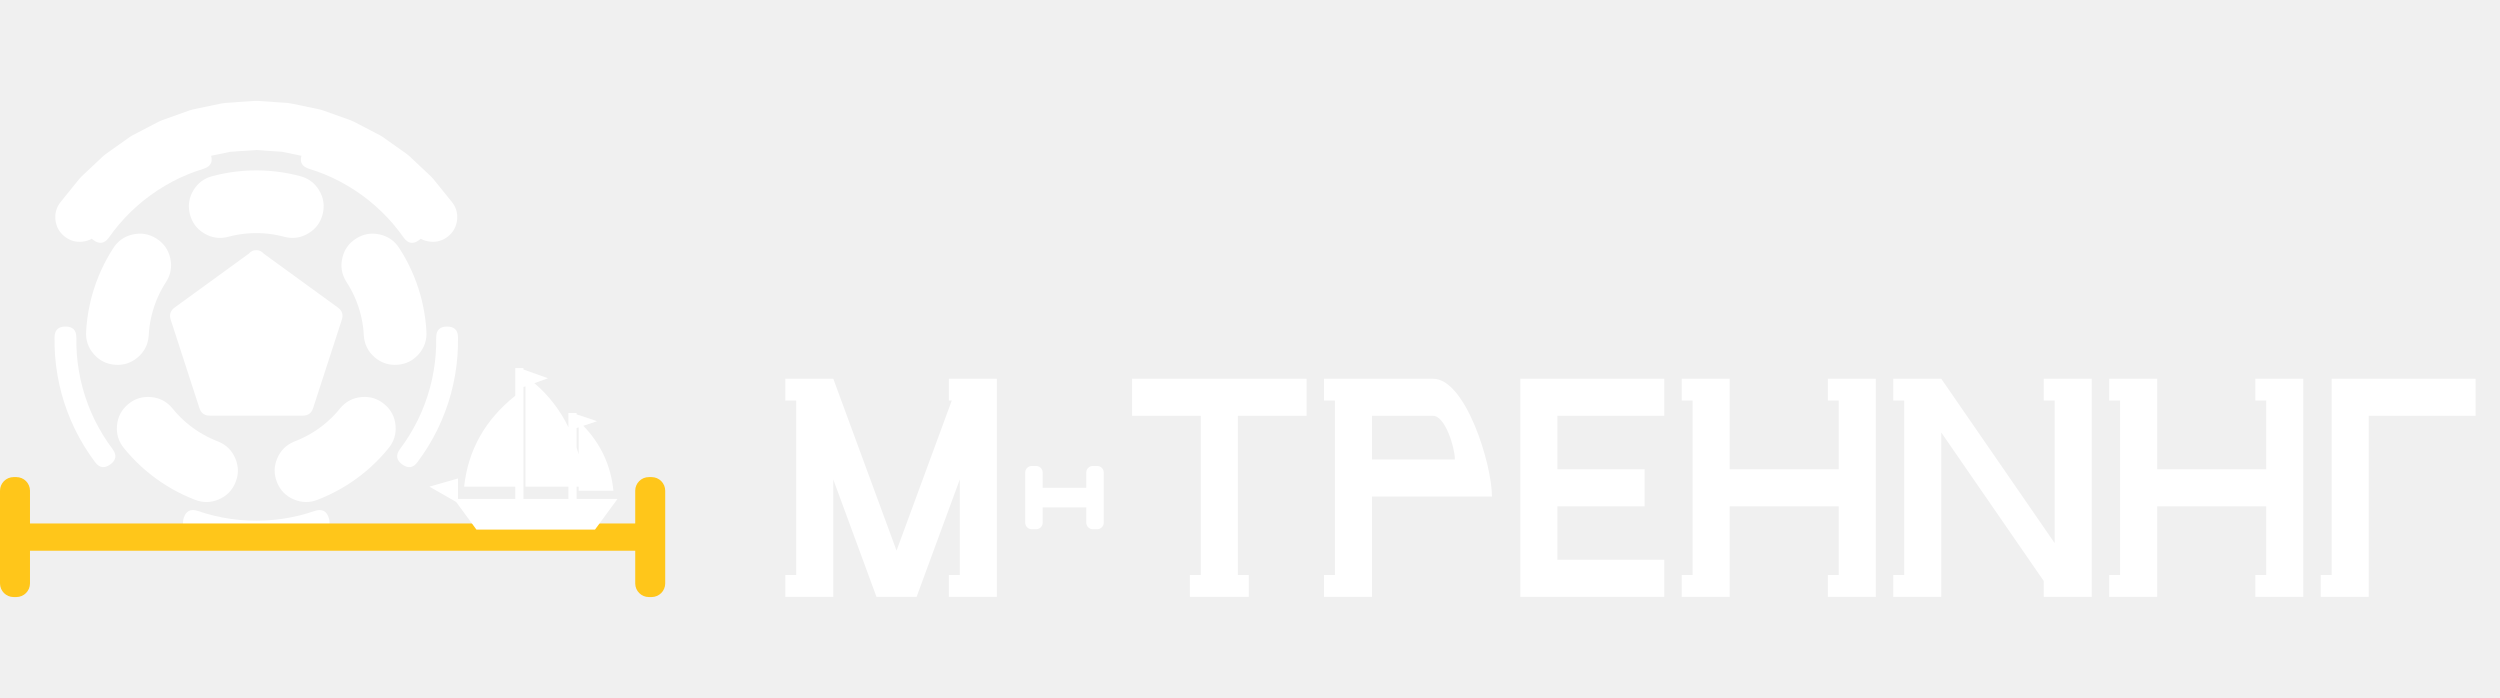
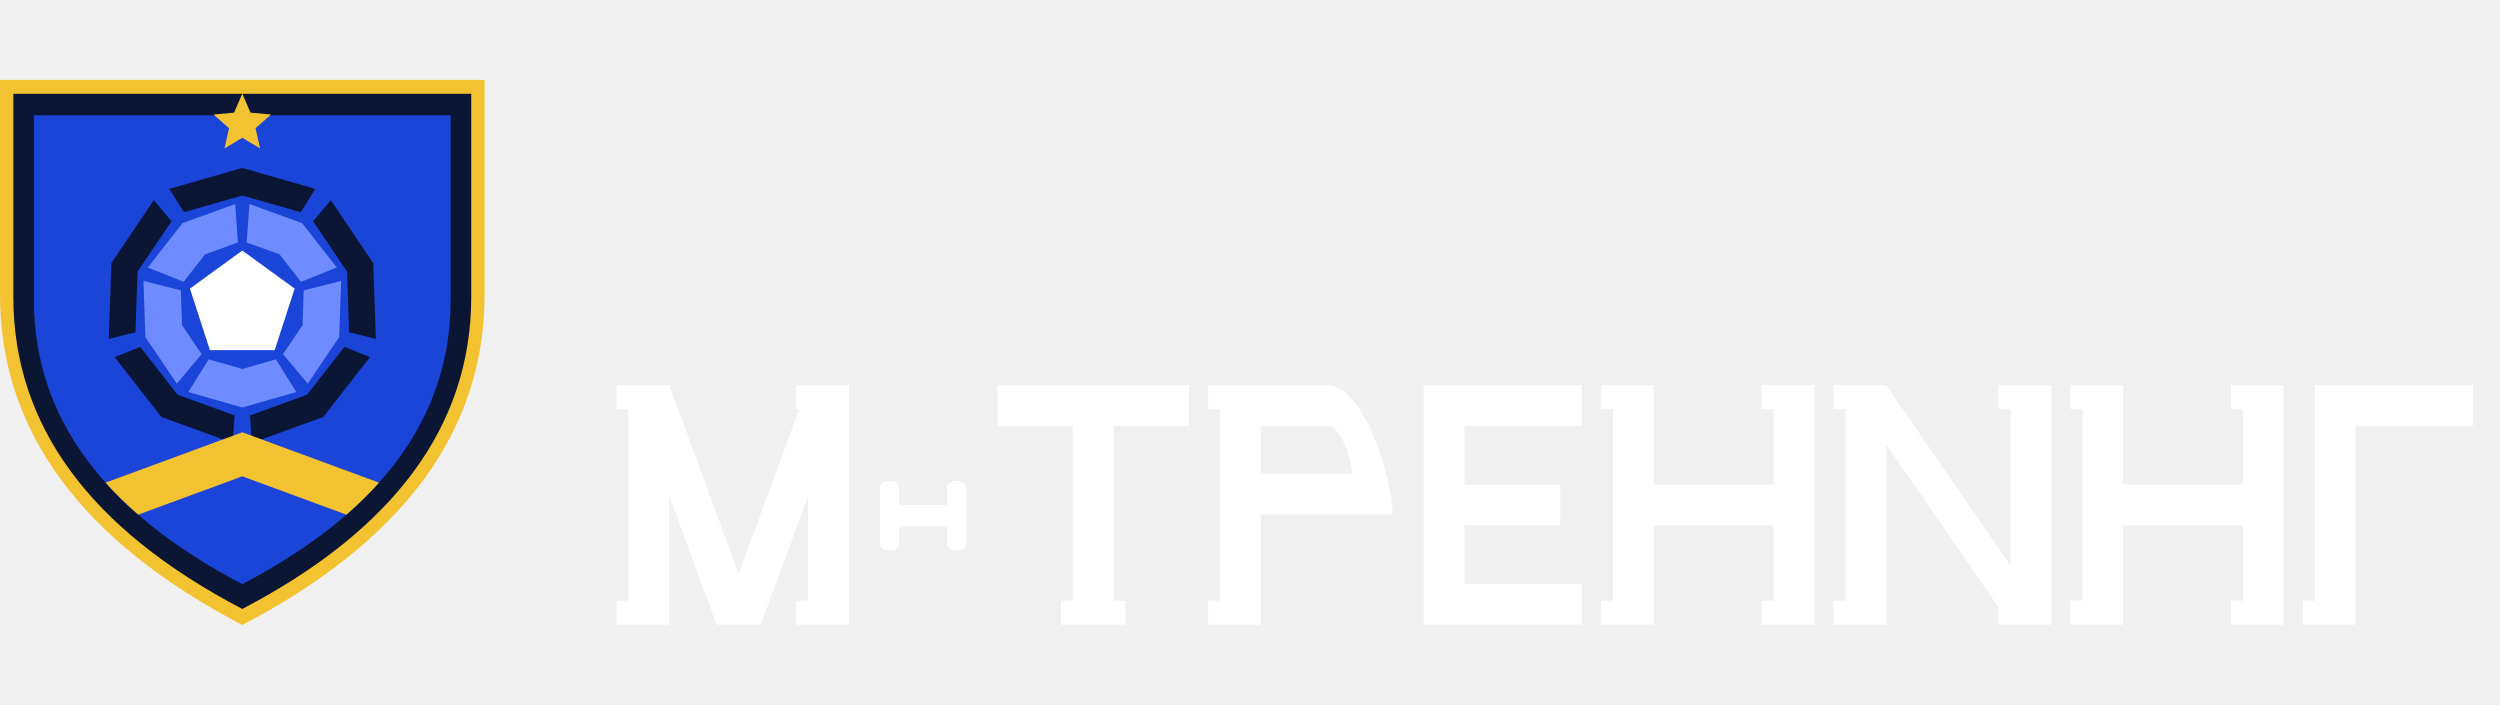
- <svg xmlns="http://www.w3.org/2000/svg" viewBox="0 0 917 256" role="img" aria-labelledby="t">
-   <g transform="translate(-6 -1)">
-     <path fill="#FFFFFF" d="M28.29 75.03 35.09 66.61Q35.48 66.13 35.93 65.71L43.82 58.29Q44.27 57.87 44.77 57.51L53.6 51.25Q54.1 50.89 54.65 50.61L64.25 45.61Q64.8 45.32 65.38 45.12L75.58 41.48Q76.16 41.27 76.77 41.14L87.36 38.93Q87.97 38.81 88.58 38.76L99.38 38.02Q100 37.98 100.62 38.02L111.42 38.76Q112.03 38.81 112.64 38.93L123.23 41.14Q123.84 41.27 124.42 41.48L134.62 45.12Q135.2 45.32 135.75 45.61L145.35 50.61Q145.9 50.89 146.4 51.25L155.23 57.51Q155.73 57.87 156.18 58.29L164.07 65.71Q164.52 66.13 164.91 66.61L171.71 75.03Q174.06 77.93 173.66 81.64Q173.27 85.35 170.37 87.69Q167.47 90.03 163.76 89.64Q161.86 89.43 160.32 88.57Q160.04 88.83 159.71 89.07Q158.1 90.26 156.7 90.04Q155.3 89.83 154.12 88.22L152.21 85.63L150.24 83.2L148.16 80.87L145.96 78.64L143.67 76.52L141.28 74.5L138.79 72.61L136.22 70.83L133.57 69.18L130.84 67.65L128.04 66.25L125.18 64.99L122.26 63.87L119.21 62.86Q115.58 61.65 116.57 58.14L109.57 56.68L100 56.02L90.43 56.68L83.43 58.14Q84.42 61.65 80.79 62.86L77.74 63.87L74.82 64.99L71.96 66.25L69.16 67.65L66.43 69.18L63.78 70.83L61.21 72.61L58.72 74.5L56.33 76.52L54.04 78.64L51.84 80.87L49.76 83.2L47.79 85.63L45.88 88.22Q44.7 89.83 43.3 90.04Q41.9 90.26 40.29 89.07Q39.96 88.83 39.68 88.57Q38.14 89.43 36.24 89.64Q32.53 90.03 29.63 87.69Q26.73 85.35 26.34 81.64Q25.94 77.93 28.29 75.03ZM100 92.78Q101.5 92.67 102.76 94.06L129.93 113.8Q132.28 115.51 131.38 118.27L120.85 150.7Q119.95 153.46 117.05 153.46H82.95Q80.05 153.46 79.15 150.7L68.62 118.27Q67.72 115.51 70.07 113.8L97.24 94.06Q98.5 92.67 100 92.78ZM148.43 165.5 147.21 166.96Q147.07 167.12 146.92 167.28L145.64 168.69Q145.5 168.85 145.35 169.01L144.01 170.37Q143.86 170.52 143.71 170.67L142.32 171.99Q142.17 172.13 142.01 172.28L140.58 173.54Q140.41 173.68 140.25 173.81L138.77 175.02Q138.6 175.16 138.43 175.29L136.91 176.44Q136.74 176.57 136.56 176.69L135 177.78Q134.82 177.9 134.64 178.02L133.04 179.05Q132.86 179.17 132.67 179.28L131.03 180.25Q130.85 180.36 130.66 180.46L128.98 181.37Q128.79 181.48 128.6 181.57L126.89 182.42Q126.7 182.51 126.5 182.6L124.76 183.38Q124.56 183.47 124.37 183.55L122.6 184.27Q118.18 186.06 113.8 184.2Q109.41 182.35 107.62 177.93Q105.83 173.52 107.69 169.13Q109.54 164.75 113.96 162.96L115.52 162.32L116.87 161.71L118.19 161.06L119.49 160.35L120.76 159.6L122.01 158.8L123.22 157.95L124.4 157.06L125.54 156.13L126.65 155.15L127.72 154.14L128.75 153.08L129.74 151.99L130.83 150.69Q133.9 147.05 138.65 146.64Q143.39 146.23 147.04 149.3Q150.68 152.36 151.09 157.11Q151.5 161.85 148.43 165.5ZM37.6 122.51 37.73 120.61Q37.75 120.4 37.77 120.18L37.98 118.29Q38 118.07 38.03 117.86L38.31 115.97Q38.34 115.76 38.38 115.55L38.73 113.67Q38.77 113.46 38.82 113.25L39.23 111.39Q39.28 111.18 39.33 110.97L39.82 109.13Q39.88 108.92 39.94 108.72L40.49 106.89Q40.56 106.69 40.63 106.48L41.25 104.68Q41.32 104.48 41.4 104.28L42.09 102.5Q42.17 102.3 42.25 102.1L43.01 100.35Q43.09 100.15 43.19 99.96L44.01 98.24Q44.1 98.04 44.2 97.85L45.08 96.16Q45.18 95.97 45.29 95.78L46.24 94.13Q46.35 93.94 46.46 93.76L47.47 92.14Q49.99 88.1 54.63 87.02Q59.27 85.94 63.31 88.46Q67.35 90.98 68.43 95.62Q69.51 100.26 66.99 104.31L66.09 105.74L65.36 107.02L64.67 108.33L64.04 109.67L63.45 111.02L62.92 112.4L62.44 113.79L62.01 115.21L61.63 116.64L61.3 118.08L61.04 119.53L60.82 120.99L60.66 122.46L60.54 124.15Q60.2 128.9 56.6 132.02Q53 135.14 48.25 134.8Q43.5 134.46 40.38 130.86Q37.26 127.27 37.6 122.51ZM77.4 184.27 75.63 183.55Q75.44 183.47 75.24 183.38L73.5 182.6Q73.3 182.51 73.11 182.42L71.4 181.57Q71.21 181.48 71.02 181.37L69.34 180.46Q69.15 180.36 68.97 180.25L67.33 179.28Q67.14 179.17 66.96 179.05L65.36 178.02Q65.18 177.9 65 177.78L63.44 176.69Q63.26 176.57 63.09 176.44L61.57 175.29Q61.4 175.16 61.23 175.02L59.75 173.81Q59.59 173.68 59.42 173.54L57.99 172.28Q57.83 172.13 57.68 171.99L56.29 170.67Q56.14 170.52 55.99 170.37L54.65 169.01Q54.5 168.85 54.36 168.69L53.08 167.28Q52.93 167.12 52.79 166.96L51.57 165.5Q48.5 161.85 48.91 157.11Q49.32 152.36 52.96 149.3Q56.61 146.23 61.35 146.64Q66.1 147.05 69.17 150.69L70.26 151.99L71.25 153.08L72.28 154.14L73.35 155.15L74.46 156.13L75.6 157.06L76.78 157.95L77.99 158.8L79.24 159.6L80.51 160.35L81.81 161.06L83.13 161.71L84.48 162.32L86.04 162.96Q90.46 164.75 92.31 169.13Q94.17 173.52 92.38 177.93Q90.59 182.35 86.2 184.2Q81.82 186.06 77.4 184.27ZM84.03 65.58 85.88 65.12Q86.09 65.07 86.3 65.02L88.17 64.63Q88.38 64.59 88.59 64.55L90.47 64.23Q90.68 64.2 90.9 64.17L92.79 63.92Q93 63.89 93.22 63.87L95.12 63.69Q95.33 63.67 95.54 63.66L97.45 63.55Q97.66 63.54 97.88 63.54L99.78 63.5Q100 63.5 100.22 63.5L102.12 63.54Q102.34 63.54 102.55 63.55L104.46 63.66Q104.67 63.67 104.88 63.69L106.78 63.87Q107 63.89 107.21 63.92L109.1 64.17Q109.32 64.2 109.53 64.23L111.41 64.55Q111.62 64.59 111.83 64.63L113.7 65.02Q113.91 65.07 114.12 65.12L115.97 65.58Q120.59 66.72 123.05 70.8Q125.51 74.88 124.36 79.51Q123.21 84.13 119.13 86.59Q115.05 89.05 110.43 87.9L108.79 87.49L107.34 87.19L105.89 86.94L104.42 86.75L102.95 86.61L101.48 86.53L100 86.5L98.52 86.53L97.05 86.61L95.58 86.75L94.11 86.94L92.66 87.19L91.21 87.49L89.57 87.9Q84.95 89.05 80.87 86.59Q76.78 84.13 75.64 79.51Q74.49 74.88 76.95 70.8Q79.41 66.72 84.03 65.58ZM152.53 92.14 153.54 93.76Q153.65 93.94 153.76 94.13L154.71 95.78Q154.82 95.97 154.92 96.16L155.8 97.85Q155.9 98.04 155.99 98.24L156.81 99.96Q156.91 100.15 156.99 100.35L157.75 102.1Q157.83 102.3 157.91 102.5L158.6 104.28Q158.68 104.48 158.75 104.68L159.37 106.48Q159.44 106.69 159.51 106.89L160.06 108.72Q160.12 108.92 160.18 109.13L160.67 110.97Q160.72 111.18 160.77 111.39L161.18 113.25Q161.23 113.46 161.27 113.67L161.62 115.55Q161.66 115.76 161.69 115.97L161.97 117.86Q162 118.07 162.02 118.29L162.23 120.18Q162.25 120.4 162.27 120.61L162.4 122.51Q162.74 127.27 159.62 130.86Q156.5 134.46 151.75 134.8Q147 135.14 143.4 132.02Q139.8 128.9 139.46 124.15L139.34 122.46L139.18 120.99L138.96 119.53L138.7 118.08L138.37 116.64L137.99 115.21L137.56 113.79L137.08 112.4L136.55 111.02L135.96 109.67L135.33 108.33L134.64 107.02L133.91 105.74L133.01 104.31Q130.49 100.26 131.57 95.62Q132.65 90.98 136.69 88.46Q140.73 85.94 145.37 87.02Q150.01 88.1 152.53 92.14ZM124 196 120.84 197Q120.75 197.03 120.66 197.06L117.46 197.91Q117.36 197.93 117.27 197.95L114.03 198.66Q113.94 198.68 113.85 198.69L110.58 199.24Q110.48 199.26 110.39 199.27L107.09 199.66Q107 199.67 106.91 199.68L103.6 199.91Q103.5 199.92 103.41 199.92L100.09 200Q100.05 200 100 200Q99.95 200 99.91 200L96.59 199.92Q96.5 199.92 96.4 199.91L93.09 199.68Q93 199.67 92.91 199.66L89.61 199.27Q89.52 199.26 89.42 199.24L86.15 198.69Q86.06 198.68 85.97 198.66L82.73 197.95Q82.64 197.93 82.54 197.91L79.34 197.06Q79.25 197.03 79.16 197L76 196Q72.19 194.79 73.4 190.97Q74 189.07 75.26 188.42Q76.52 187.77 78.42 188.37L81.49 189.35L84.51 190.16L87.57 190.82L90.65 191.33L93.76 191.7L96.87 191.92L100 192L103.13 191.92L106.24 191.7L109.35 191.33L112.43 190.82L115.49 190.16L118.51 189.35L121.58 188.37Q123.48 187.77 124.74 188.42Q126 189.07 126.6 190.97Q127.81 194.79 124 196ZM173.99 124.8 173.97 128.12Q173.97 128.21 173.96 128.31L173.79 131.62Q173.78 131.71 173.77 131.81L173.44 135.11Q173.43 135.2 173.41 135.3L172.92 138.57Q172.91 138.67 172.89 138.76L172.25 142.01Q172.23 142.11 172.2 142.2L171.41 145.42Q171.38 145.51 171.36 145.6L170.41 148.78Q170.38 148.87 170.35 148.96L169.25 152.09Q169.22 152.17 169.18 152.26L167.94 155.34Q167.9 155.42 167.86 155.51L166.47 158.52Q166.43 158.61 166.39 158.69L164.86 161.63Q164.81 161.71 164.76 161.8L163.1 164.66Q163.05 164.74 163 164.82L161.19 167.61Q161.14 167.69 161.09 167.76L159.16 170.46Q156.82 173.71 153.57 171.38Q150.32 169.05 152.65 165.8L154.53 163.18L156.23 160.55L157.8 157.85L159.25 155.08L160.56 152.24L161.73 149.34L162.77 146.39L163.66 143.4L164.42 140.37L165.02 137.3L165.49 134.21L165.8 131.1L165.97 127.97L165.99 124.75Q166 122.75 167.01 121.76Q168.01 120.77 170.01 120.78Q173.86 120.8 173.99 124.5C173.99 124.57 173.99 124.65 173.99 124.73ZM40.84 170.46 38.91 167.76Q38.86 167.69 38.81 167.61L37 164.82Q36.95 164.74 36.9 164.66L35.24 161.8Q35.19 161.71 35.14 161.63L33.61 158.69Q33.57 158.61 33.53 158.52L32.14 155.51Q32.1 155.42 32.06 155.34L30.82 152.26Q30.78 152.17 30.75 152.09L29.65 148.96Q29.62 148.87 29.59 148.78L28.64 145.6Q28.62 145.51 28.59 145.42L27.8 142.2Q27.77 142.11 27.75 142.01L27.11 138.76Q27.09 138.67 27.08 138.57L26.59 135.3Q26.57 135.2 26.56 135.11L26.23 131.81Q26.22 131.71 26.21 131.62L26.04 128.31Q26.03 128.21 26.03 128.12L26.01 124.8Q26.01 124.77 26.01 124.73C26.01 124.65 26.01 124.57 26.02 124.49Q26.14 120.8 29.99 120.78Q33.99 120.75 34.01 124.75L34.03 127.97L34.2 131.1L34.51 134.21L34.98 137.3L35.58 140.37L36.34 143.4L37.23 146.39L38.27 149.34L39.44 152.24L40.75 155.08L42.2 157.85L43.77 160.55L45.47 163.18L47.35 165.8Q48.51 167.42 48.28 168.82Q48.05 170.21 46.43 171.38Q44.8 172.54 43.41 172.31Q42.01 172.08 40.84 170.46Z" />
-     <path fill="#FFC61A" d="M11 176H12C14.76 176 17 178.24 17 181V193H239V181C239 178.24 241.24 176 244 176H245C247.76 176 250 178.24 250 181V215C250 217.76 247.76 220 245 220H244C241.24 220 239 217.76 239 215V203H17V215C17 217.76 14.76 220 12 220H11C8.24 220 6 217.76 6 215V181C6 178.24 8.24 176 11 176Z" />
-     <path fill="#FFFFFF" d="M173.31 185.11 163.5 179.5 174 176.5V184H195V179.5H176.25Q178.4 159.39 195 146.16V136H198V136.54L207 139.75L202 141.54Q209.88 148.23 214.5 157.71V152.5H217.5V153L225 155.5L219.96 157.18Q229.62 167.18 231 181H218.25V179.5H217.5V184H232.5L224.25 195.25H180.75L173.31 185.11ZM198 142.96V184H214.5V179.5H198.75V142.7ZM217.5 158V165.17Q217.9 166.4 218.25 167.66V157.75Z" />
+ <svg xmlns="http://www.w3.org/2000/svg" viewBox="0 0 908 256" role="img" aria-labelledby="t">
+   <g transform="translate(-40 -11)">
+     <path fill="#F2C230" d="M40 40H216V118Q216 192 128 238Q40 192 40 118Z" />
+     <path fill="#0A1633" d="M44.84 45.06H211.16V118.77Q211.16 188.7 128 232.17Q44.84 188.7 44.84 118.77Z" />
+     <path fill="#1B44D8" d="M52.32 52.88H203.68V119.96Q203.68 183.6 128 223.16Q52.32 183.6 52.32 119.96Z" />
+     <path fill="#FFFFFF" d="M128 102 147.02 115.82 139.76 138.18H116.24L108.98 115.82Z" />
+     <path fill="#6E8CFF" d="M129.6 99.06 141.52 103.39 149.33 113.38 162.31 108.14 149.75 92.07 130.58 85.09Z" />
+     <path fill="#6E8CFF" d="M150.32 116.44 149.87 129.11 142.78 139.62 151.78 150.34 163.19 133.43 163.9 113.05Z" />
+     <path fill="#6E8CFF" d="M140.19 141.51 128 145 115.81 141.51 108.39 153.38 128 159 147.61 153.38Z" />
+     <path fill="#6E8CFF" d="M113.22 139.62 106.13 129.11 105.68 116.44 92.1 113.05 92.81 133.43 104.22 150.34Z" />
+     <path fill="#6E8CFF" d="M106.67 113.38 114.48 103.39 126.4 99.06 125.42 85.09 106.25 92.07 93.69 108.14Z" />
+     <path fill="#0A1633" d="M153.71 91.36 166.04 109.64 166.81 131.68 176.51 134.1 175.55 106.55 160.14 83.7Z" />
+     <path fill="#0A1633" d="M165.09 136.98 151.51 154.36 130.79 161.9 131.49 171.88 157.39 162.45 174.36 140.73Z" />
+     <path fill="#0A1633" d="M125.21 161.9 104.49 154.36 90.91 136.98 81.64 140.73 98.61 162.45 124.51 171.88Z" />
+     <path fill="#0A1633" d="M89.19 131.68 89.96 109.64 102.29 91.36 95.86 83.7 80.45 106.55 79.49 134.1Z" />
+     <path fill="#0A1633" d="M106.8 88.08 128 82 149.2 88.08 154.5 79.6 128 72 101.5 79.6Z" />
+     <path fill="#F2C230" d="M128 45 130.97 51.91 138.46 52.6 132.81 57.56 134.47 64.9 128 61.06 121.53 64.9 123.19 57.56 117.54 52.6 125.03 51.91Z" />
+     <path fill="#F2C230" d="M90.18 197.93Q83.7 192.29 78.33 186.3L128 168L177.67 186.3Q172.3 192.29 165.82 197.93L128 184L90.18 197.93Z" />
  </g>
-   <g transform="translate(292.05 138.92) scale(0.8)">
+   <g transform="translate(228.27 139.88) scale(0.87)">
    <path fill="#FFFFFF" d="M-5 0H17L46 78.8L71.32 10H70V0H92V100H70V90H75V46.2L55.2 100H36.8L17 46.2V100H-5V90H0V10H-5ZM503 0H525L577 75.36V10H572V0H594V100H572V92.75L525 24.64V100H503V90H508V10H503ZM406 0H428V41.5H478V10H473V0H495V100H473V90H478V58.5H428V100H406V90H411V10H406ZM602 0H624V41.5H674V10H669V0H691V100H669V90H674V58.5H624V100H602V90H607V10H602ZM242 0H292C306.91 0 319 39.09 319 54H264V100H242V90H247V10H242ZM332 0H398V17H349V41.5H389V58.5H349V83H398V100H332ZM154 0H234V17H202.5V90H207.5V100H180.5V90H185.5V17H154ZM704 0H770V17H721V100H699V90H704ZM264 17V37H302C302 31.48 297.52 17 292 17ZM113 50H133V43C133 41.34 134.34 40 136 40H138C139.66 40 141 41.34 141 43V66C141 67.66 139.66 69 138 69H136C134.34 69 133 67.66 133 66V59H113V66C113 67.66 111.66 69 110 69H108C106.34 69 105 67.66 105 66V43C105 41.34 106.34 40 108 40H110C111.66 40 113 41.34 113 43Z" />
  </g>
</svg>
